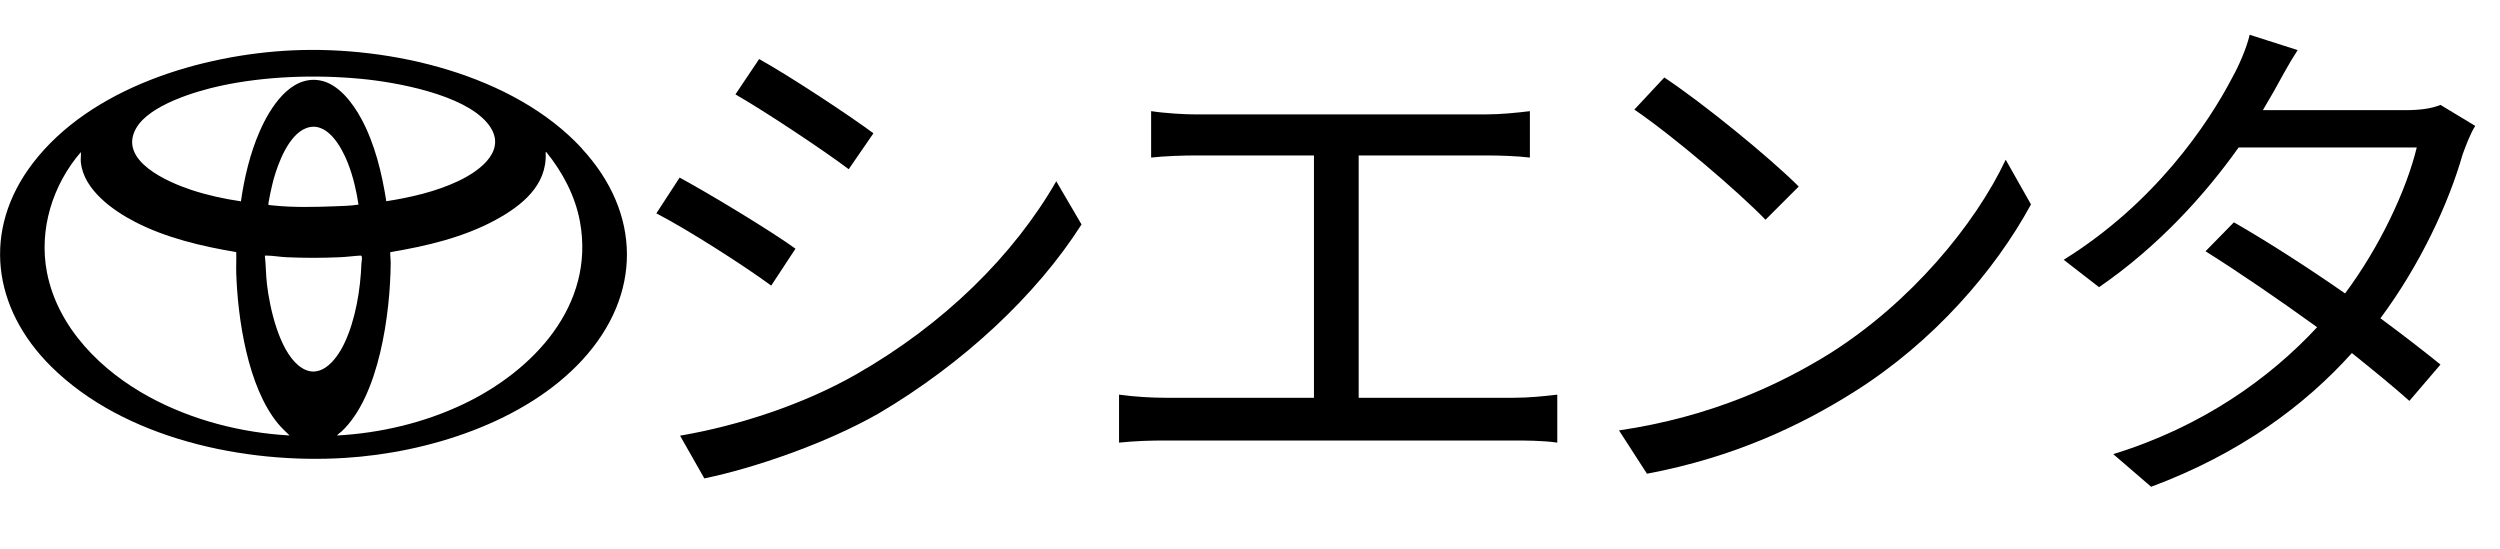
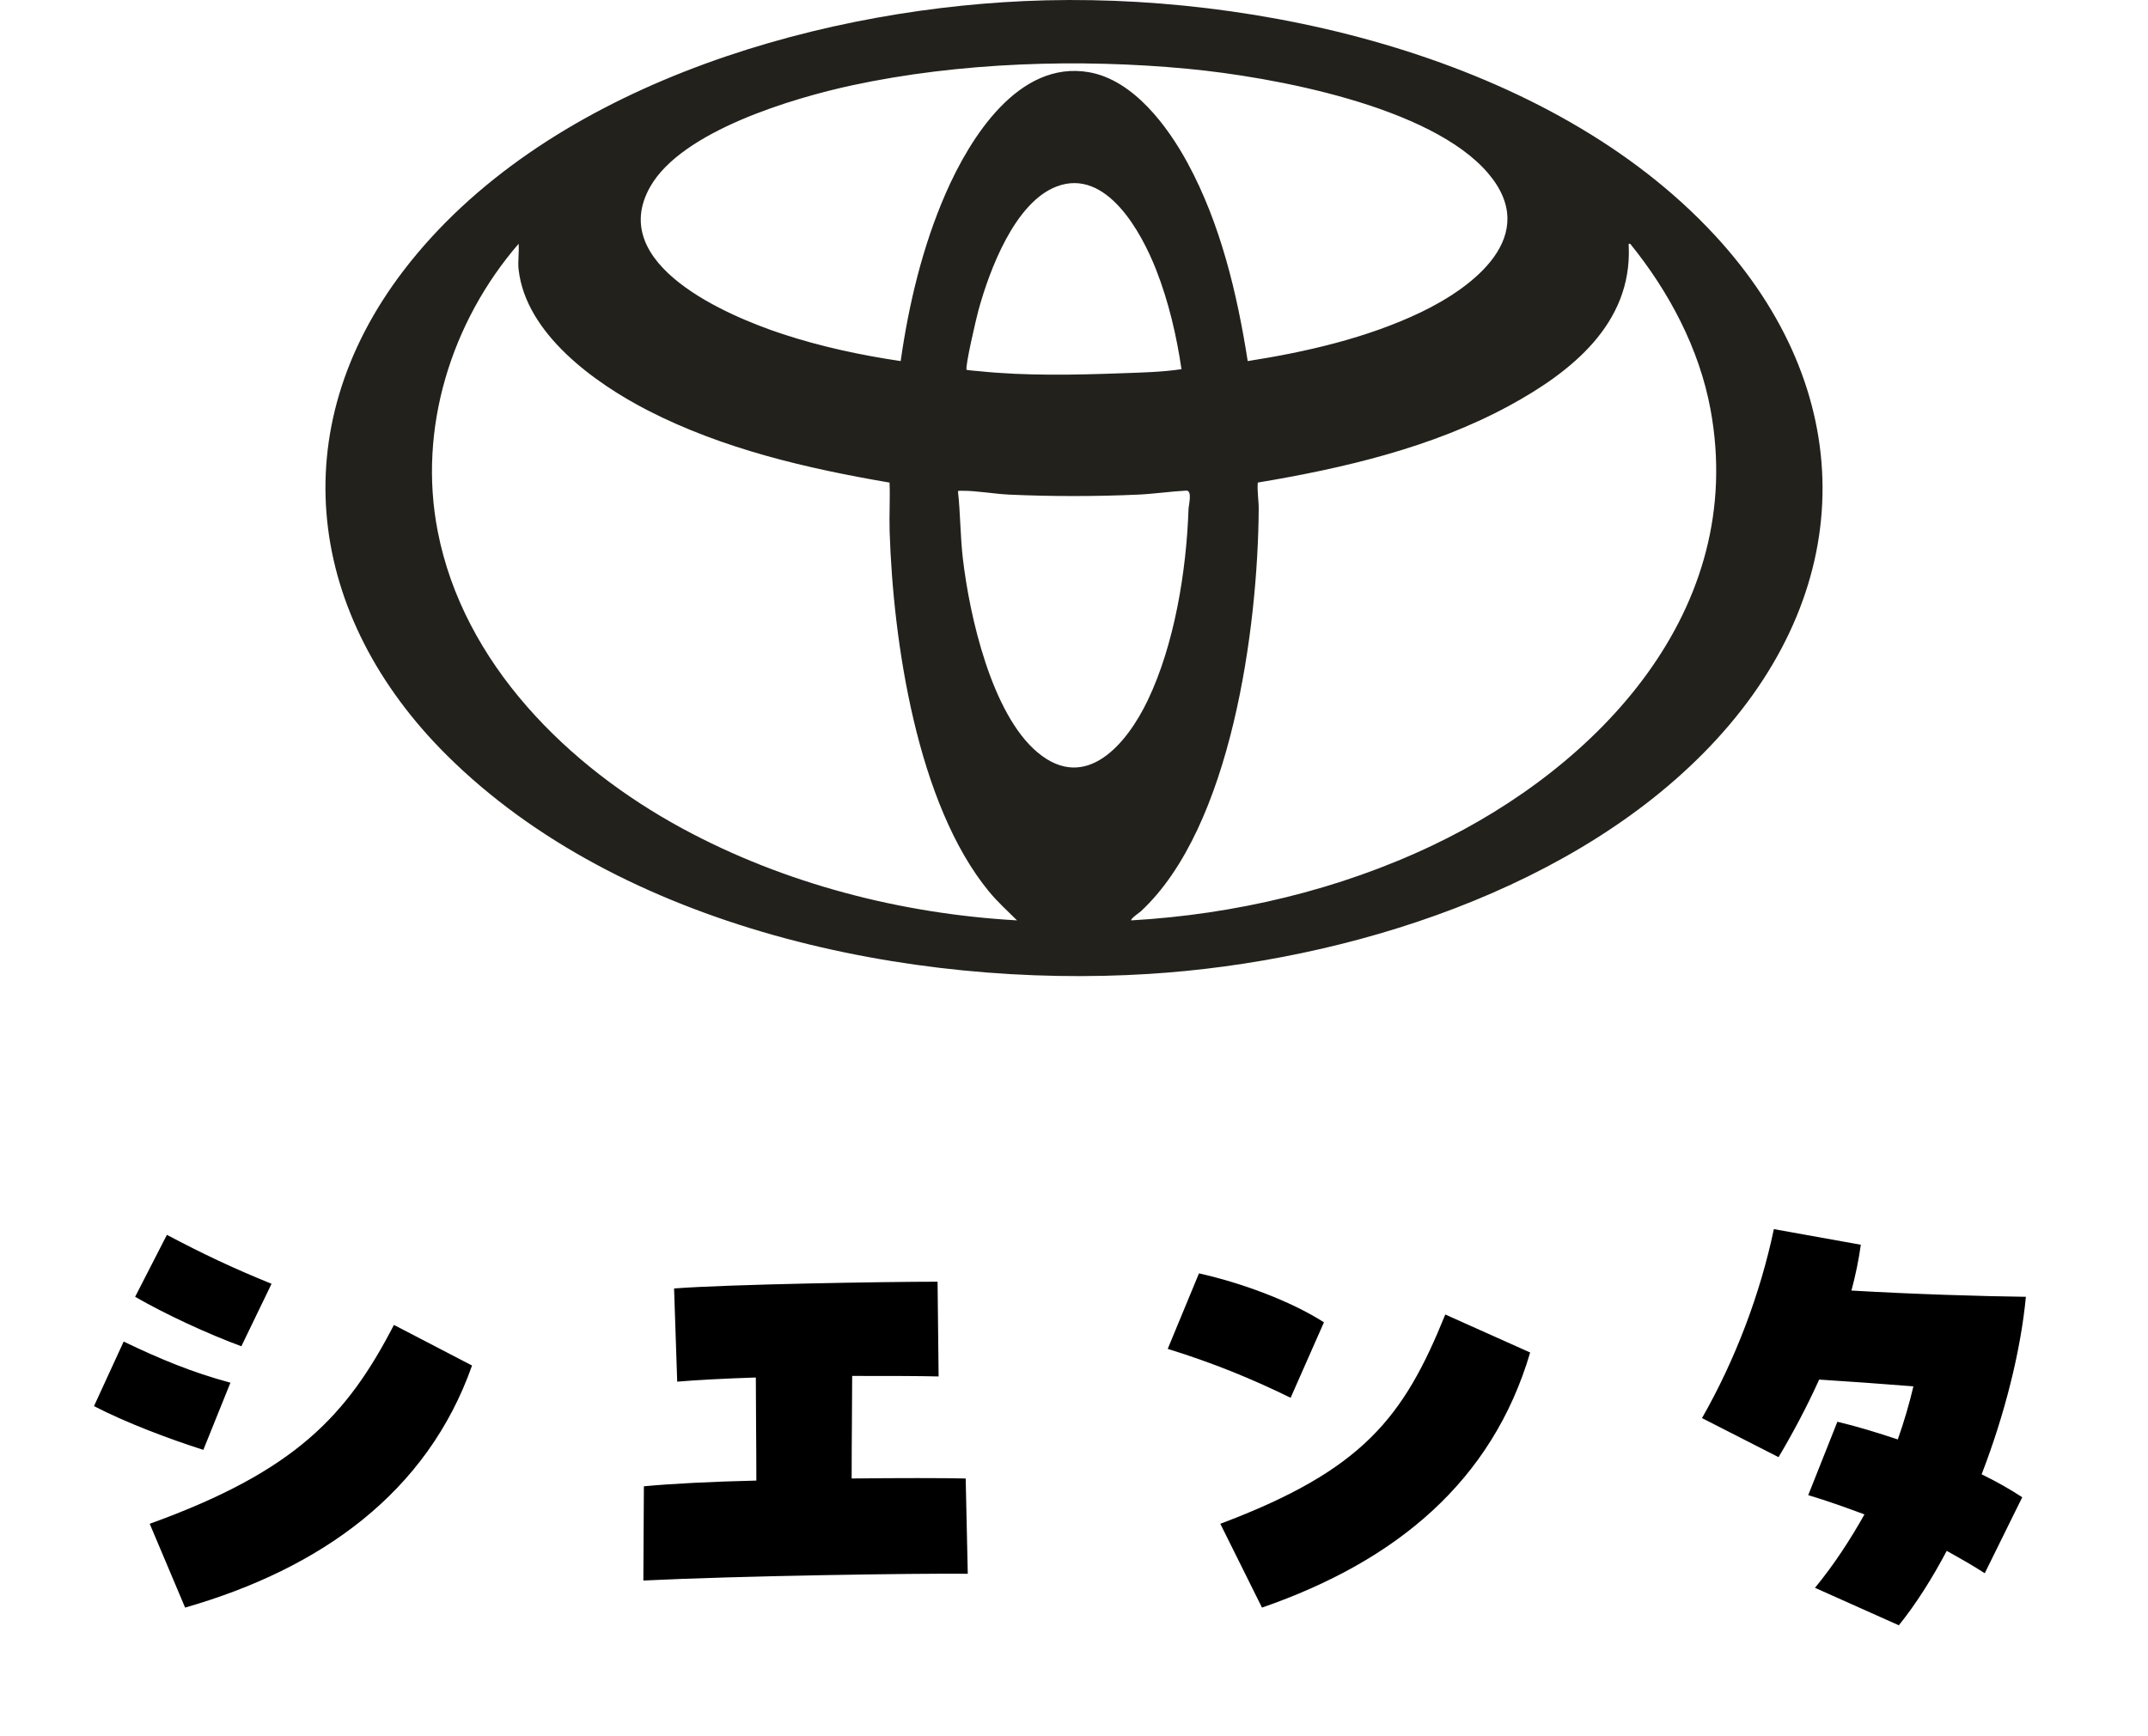
- <svg xmlns="http://www.w3.org/2000/svg" id="_レイヤー_1" data-name="レイヤー 1" viewBox="0 0 275.16 60.37">
-   <defs>
-     <style>
-       .cls-1 {
-         font-family: PPuhuPicnicMin2-H-83pv-RKSJ-H, 'A P-OTF PuhuPicnic Min2';
-         font-size: 57.99px;
-       }
- 
-       .cls-2 {
-         letter-spacing: -.1em;
-       }
- 
-       .cls-3 {
-         letter-spacing: -.11em;
-       }
- 
-       .cls-4 {
-         letter-spacing: -.11em;
-       }
-     </style>
-   </defs>
-   <path d="M64.03,16.34c6.58,7.11,6.65,16.09.09,23.25-6.33,6.9-17.06,10.25-26.16,10.81-10.98.69-24.32-2.09-32.36-10.09-6.41-6.37-7.63-14.98-1.98-22.36,6.37-8.31,18.55-11.95,28.61-12.41,10.74-.48,24.25,2.62,31.81,10.79ZM42.51,22.15c2.69-.42,5.49-1.06,7.97-2.24s5.56-3.53,3.13-6.4c-2.64-3.12-9.95-4.46-13.84-4.83-5.01-.48-10.55-.3-15.47.76-2.73.59-7.86,2.11-9.32,4.68-2.03,3.58,3.56,5.95,6.1,6.79,1.76.58,3.61.98,5.44,1.25.37-2.62,1.01-5.3,2.07-7.72,1.12-2.56,3.36-6.17,6.62-5.59,2.03.36,3.61,2.48,4.54,4.19,1.51,2.78,2.28,6.01,2.77,9.12ZM39.46,22.53c-.23-1.55-.6-3.12-1.17-4.58-.68-1.74-2.29-4.7-4.58-3.85-1.94.73-3.11,3.86-3.62,5.72-.09.32-.63,2.63-.54,2.74.19.03.4.04.59.06,2.11.22,4.45.17,6.56.09.92-.03,1.84-.05,2.75-.19ZM8.9,17.93c-.04-.37.03-.81,0-1.19-3.1,3.59-4.65,8.51-3.73,13.25,1.19,6.12,6.02,10.86,11.28,13.71,4.71,2.55,10.09,3.93,15.42,4.23-.44-.44-.9-.85-1.29-1.33-3.31-4.03-4.42-11.5-4.58-16.59-.02-.75.03-1.51,0-2.26-3.81-.65-7.69-1.55-11.14-3.33-2.43-1.25-5.62-3.52-5.95-6.49ZM37.14,47.93c4.77-.27,9.56-1.4,13.88-3.46,7.65-3.64,14.51-10.86,12.81-20.09-.52-2.82-1.92-5.45-3.7-7.64-.1-.02-.07.05-.07.12.15,3.58-2.67,5.8-5.52,7.35-3.55,1.93-7.63,2.88-11.58,3.54-.03.41.05.82.04,1.23-.04,5.45-1.25,14.66-5.43,18.53-.05.05-.51.36-.44.42ZM29.15,28.14c.12,1.03.11,2.1.23,3.13.31,2.66,1.33,7.16,3.44,8.93,2.24,1.87,4.13-.43,5.07-2.39,1.24-2.59,1.79-5.97,1.89-8.82,0-.2.19-.87-.11-.86-.74.04-1.49.15-2.23.18-1.93.09-3.99.09-5.92,0-.73-.03-1.49-.18-2.22-.18-.05,0-.11,0-.16.01Z" />
-   <text class="cls-1" transform="translate(66.1 51.03)">
-     <tspan class="cls-2" x="0" y="0">シ</tspan>
-     <tspan class="cls-4" x="52.19" y="0">エ</tspan>
-     <tspan class="cls-3" x="103.92" y="0">ン</tspan>
-     <tspan class="cls-2" x="155.71" y="0">タ</tspan>
-   </text>
+ <svg xmlns="http://www.w3.org/2000/svg" width="99" height="80" viewBox="0 0 99 80" fill="none">
+   <path d="M79.028 10.837C85.605 17.945 85.68 26.93 79.116 34.085C72.784 40.986 62.059 44.331 52.952 44.899C41.974 45.586 28.635 42.814 20.59 34.814C14.184 28.446 12.96 19.835 18.613 12.456C24.985 4.144 37.166 0.502 47.219 0.049C57.96 -0.436 71.466 2.665 79.028 10.838V10.837ZM57.506 16.647C60.2 16.225 63.001 15.583 65.472 14.403C67.903 13.242 71.029 10.872 68.597 8C65.957 4.883 58.652 3.544 54.754 3.173C49.747 2.696 44.204 2.872 39.283 3.931C36.557 4.519 31.423 6.036 29.966 8.612C27.939 12.192 33.529 14.563 36.069 15.399C37.826 15.977 39.682 16.377 41.512 16.646C41.883 14.024 42.524 11.349 43.584 8.921C44.7 6.364 46.945 2.751 50.205 3.332C52.237 3.695 53.811 5.809 54.74 7.523C56.248 10.305 57.02 13.529 57.506 16.646V16.647ZM54.454 17.02C54.227 15.469 53.859 13.899 53.287 12.44C52.606 10.703 50.993 7.736 48.711 8.593C46.771 9.321 45.602 12.454 45.093 14.315C45.005 14.635 44.463 16.944 44.552 17.051C44.739 17.084 44.951 17.093 45.141 17.113C47.247 17.334 49.591 17.285 51.704 17.207C52.623 17.174 53.545 17.155 54.454 17.02ZM23.902 12.428C23.86 12.058 23.933 11.618 23.902 11.239C20.804 14.828 19.251 19.746 20.173 24.488C21.361 30.607 26.19 35.346 31.451 38.195C36.157 40.744 41.538 42.129 46.874 42.43C46.435 41.992 45.976 41.581 45.581 41.1C42.271 37.074 41.165 29.601 41.003 24.505C40.979 23.755 41.029 23 40.999 22.248C37.19 21.598 33.31 20.696 29.855 18.919C27.427 17.669 24.238 15.395 23.903 12.428H23.902ZM52.143 42.43C56.916 42.157 61.706 41.027 66.025 38.973C73.679 35.334 80.537 28.118 78.838 18.883C78.319 16.066 76.919 13.437 75.137 11.241C75.036 11.221 75.066 11.286 75.068 11.356C75.218 14.936 72.403 17.16 69.553 18.707C66.007 20.633 61.922 21.587 57.97 22.247C57.938 22.66 58.016 23.066 58.013 23.48C57.976 28.928 56.76 38.136 52.581 42.012C52.531 42.058 52.075 42.372 52.141 42.43H52.143ZM44.151 22.637C44.266 23.665 44.258 24.732 44.379 25.762C44.69 28.418 45.708 32.921 47.824 34.69C50.067 36.564 51.954 34.256 52.892 32.299C54.132 29.714 54.68 26.328 54.778 23.477C54.785 23.277 54.967 22.603 54.67 22.618C53.931 22.658 53.185 22.769 52.444 22.803C50.516 22.89 48.457 22.89 46.529 22.803C45.798 22.77 45.038 22.62 44.307 22.625C44.252 22.625 44.201 22.622 44.151 22.638V22.637Z" fill="#23211C" />
+   <path d="M8.532 74.112L6.9 70.248C13.62 67.824 15.996 65.256 18.156 61.08L21.756 62.952C19.692 68.808 14.796 72.312 8.532 74.112ZM9.372 66.84C7.788 66.336 5.82 65.592 4.332 64.824L5.7 61.848C7.404 62.664 8.844 63.264 10.62 63.744L9.372 66.84ZM11.124 62.064C9.564 61.488 7.644 60.6 6.228 59.784L7.692 56.928C9.372 57.816 10.74 58.464 12.516 59.184L11.124 62.064ZM29.652 72.864L29.676 68.52C30.924 68.4 32.82 68.304 34.86 68.256C34.86 66.576 34.836 65.016 34.836 63.504C33.372 63.552 32.052 63.624 31.212 63.696L31.068 59.4C33.54 59.208 40.812 59.088 43.212 59.088L43.26 63.456C42.348 63.432 40.884 63.432 39.276 63.432C39.276 64.632 39.252 66.36 39.252 68.16C41.436 68.136 43.38 68.136 44.508 68.16L44.604 72.552C42.228 72.528 34.02 72.648 29.652 72.864ZM58.164 74.112L56.244 70.248C62.82 67.776 64.692 65.352 66.612 60.6L70.524 62.352C68.772 68.304 64.332 71.976 58.164 74.112ZM59.484 64.44C57.732 63.576 55.908 62.832 53.82 62.184L55.26 58.704C57.204 59.136 59.484 59.976 61.02 60.96L59.484 64.44ZM87.516 74.928L83.652 73.2C84.54 72.12 85.284 70.968 85.932 69.816C85.092 69.504 84.228 69.192 83.34 68.928L84.684 65.544C85.596 65.76 86.532 66.048 87.468 66.36C87.756 65.544 87.996 64.728 88.188 63.912C86.652 63.792 85.356 63.696 83.844 63.6C83.292 64.824 82.644 66.048 81.972 67.176L78.444 65.376C79.98 62.688 81.132 59.64 81.756 56.664L85.764 57.384C85.668 58.08 85.524 58.776 85.332 59.496C88.236 59.664 91.356 59.76 93.372 59.784C93.132 62.304 92.388 65.232 91.332 67.968C92.028 68.304 92.652 68.664 93.204 69.024L91.476 72.528C90.924 72.168 90.324 71.832 89.724 71.496C89.052 72.768 88.308 73.944 87.516 74.928Z" fill="black" />
</svg>
